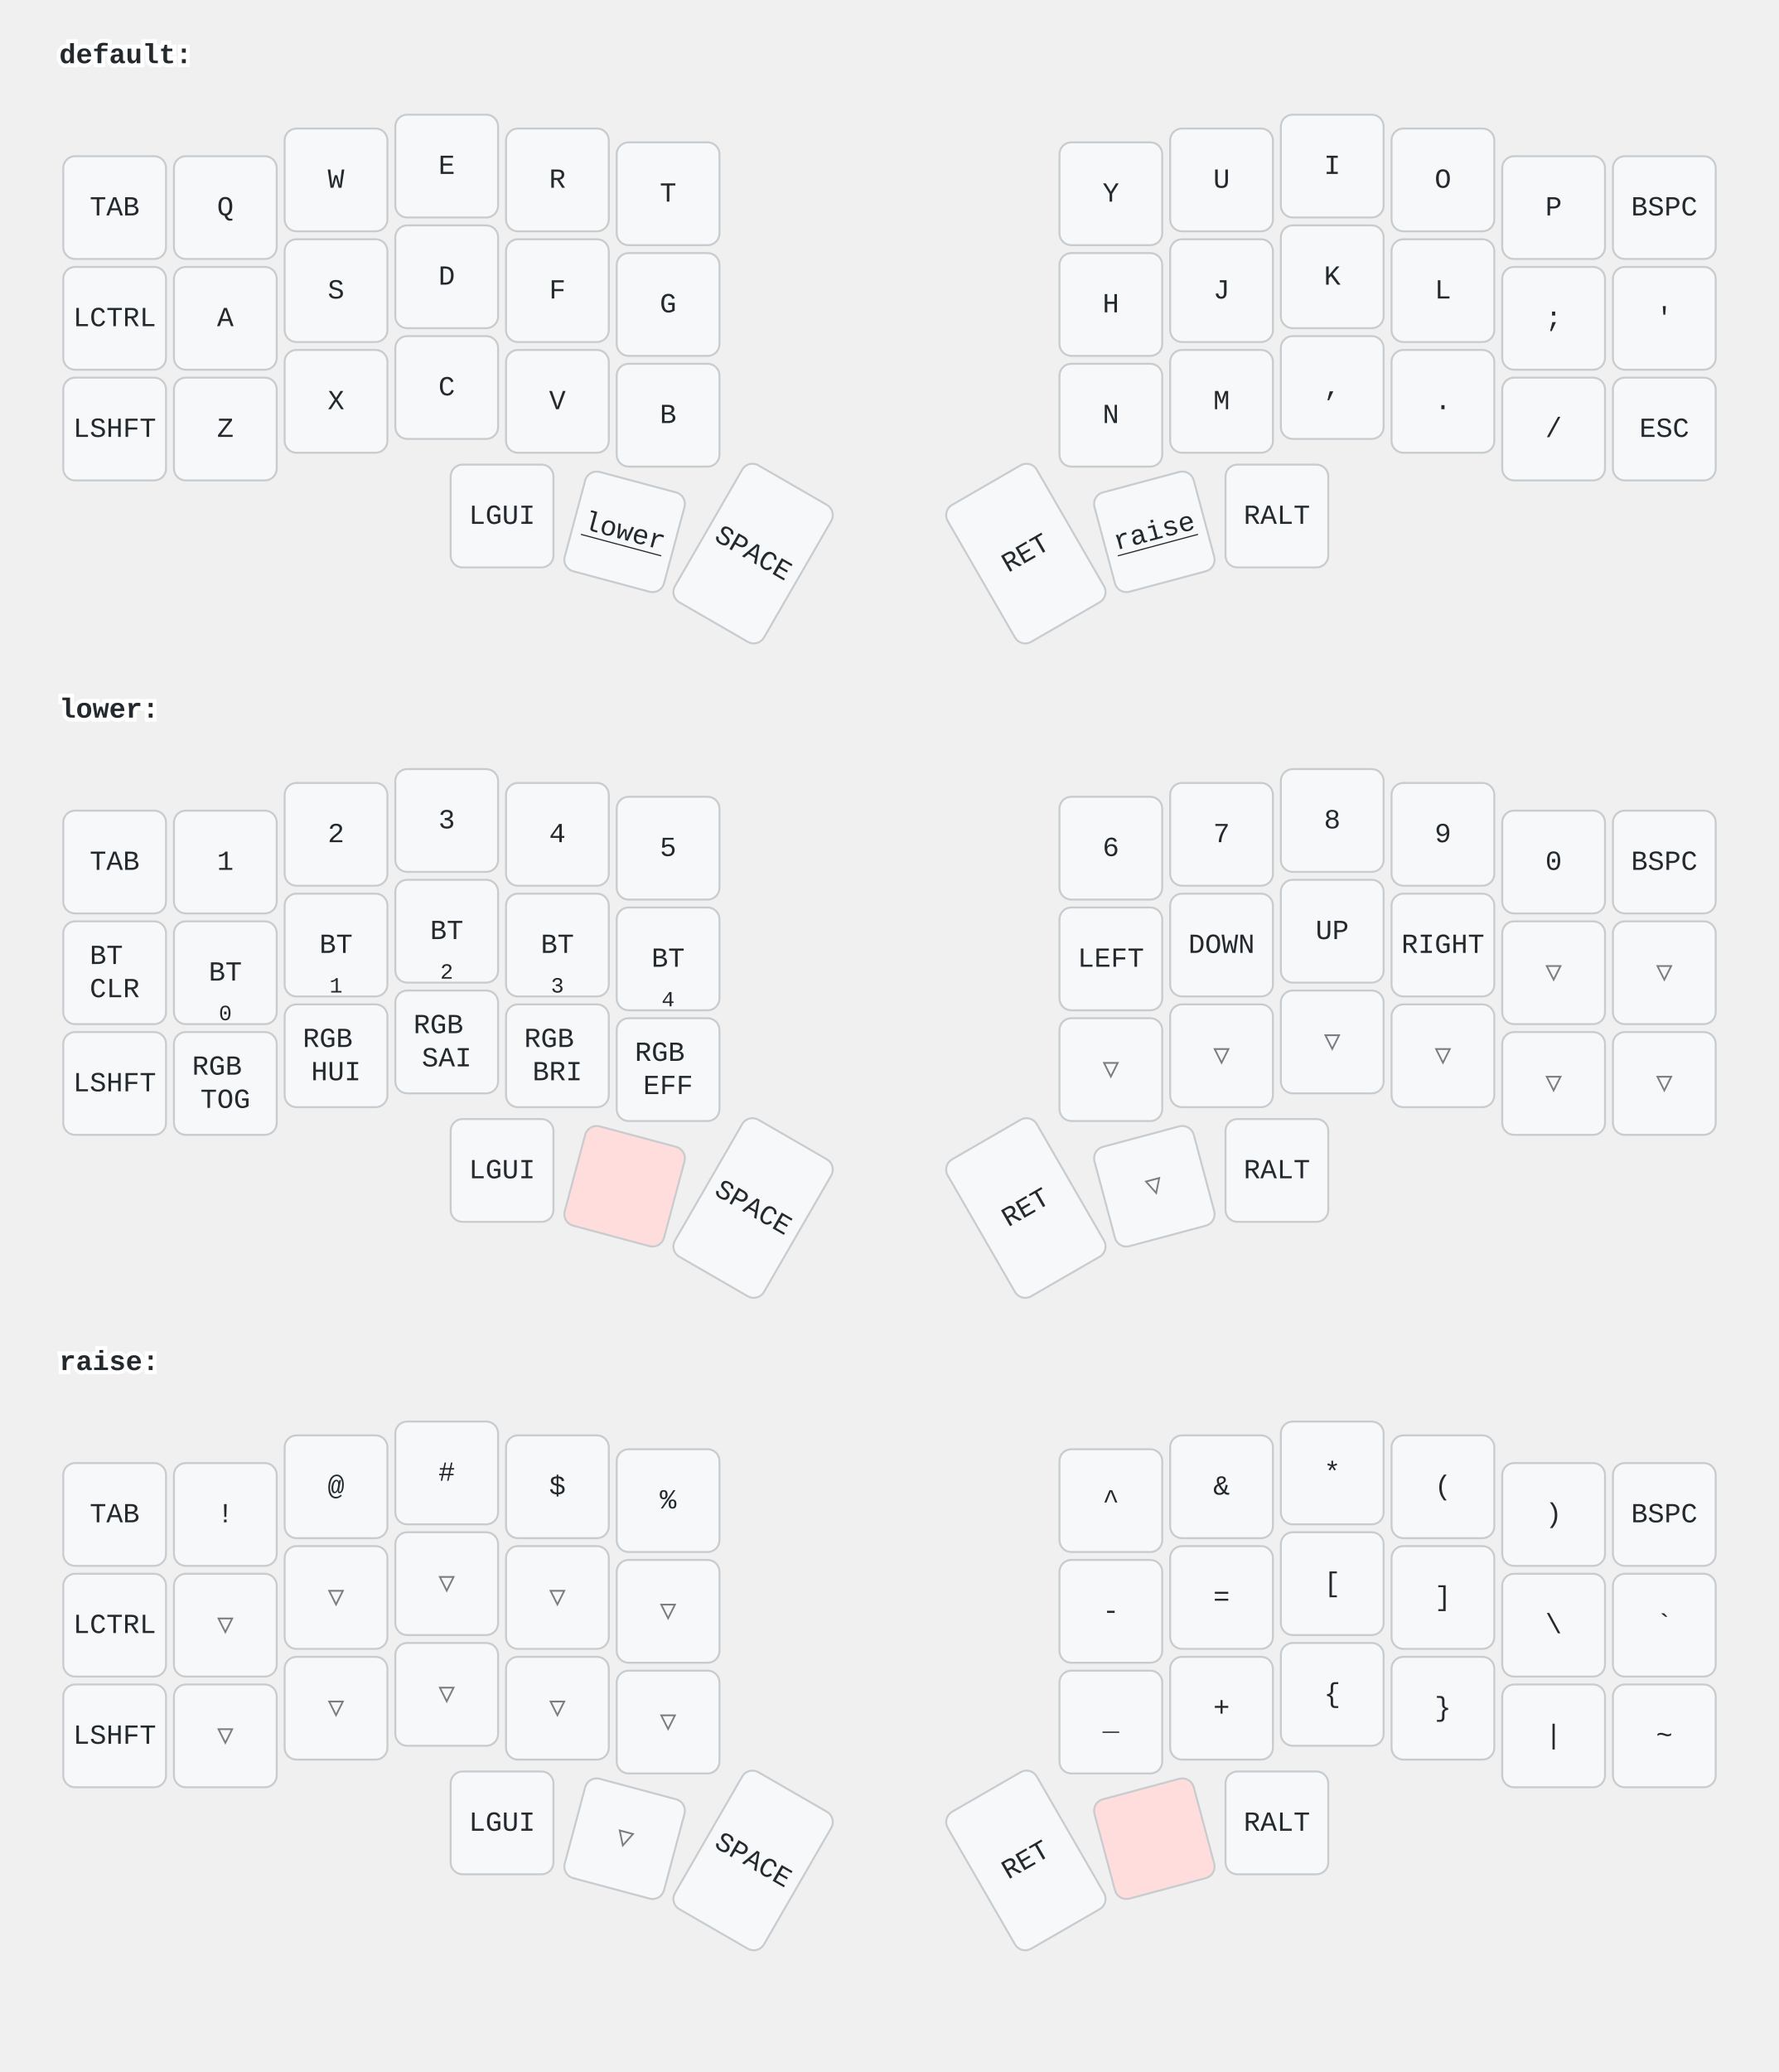
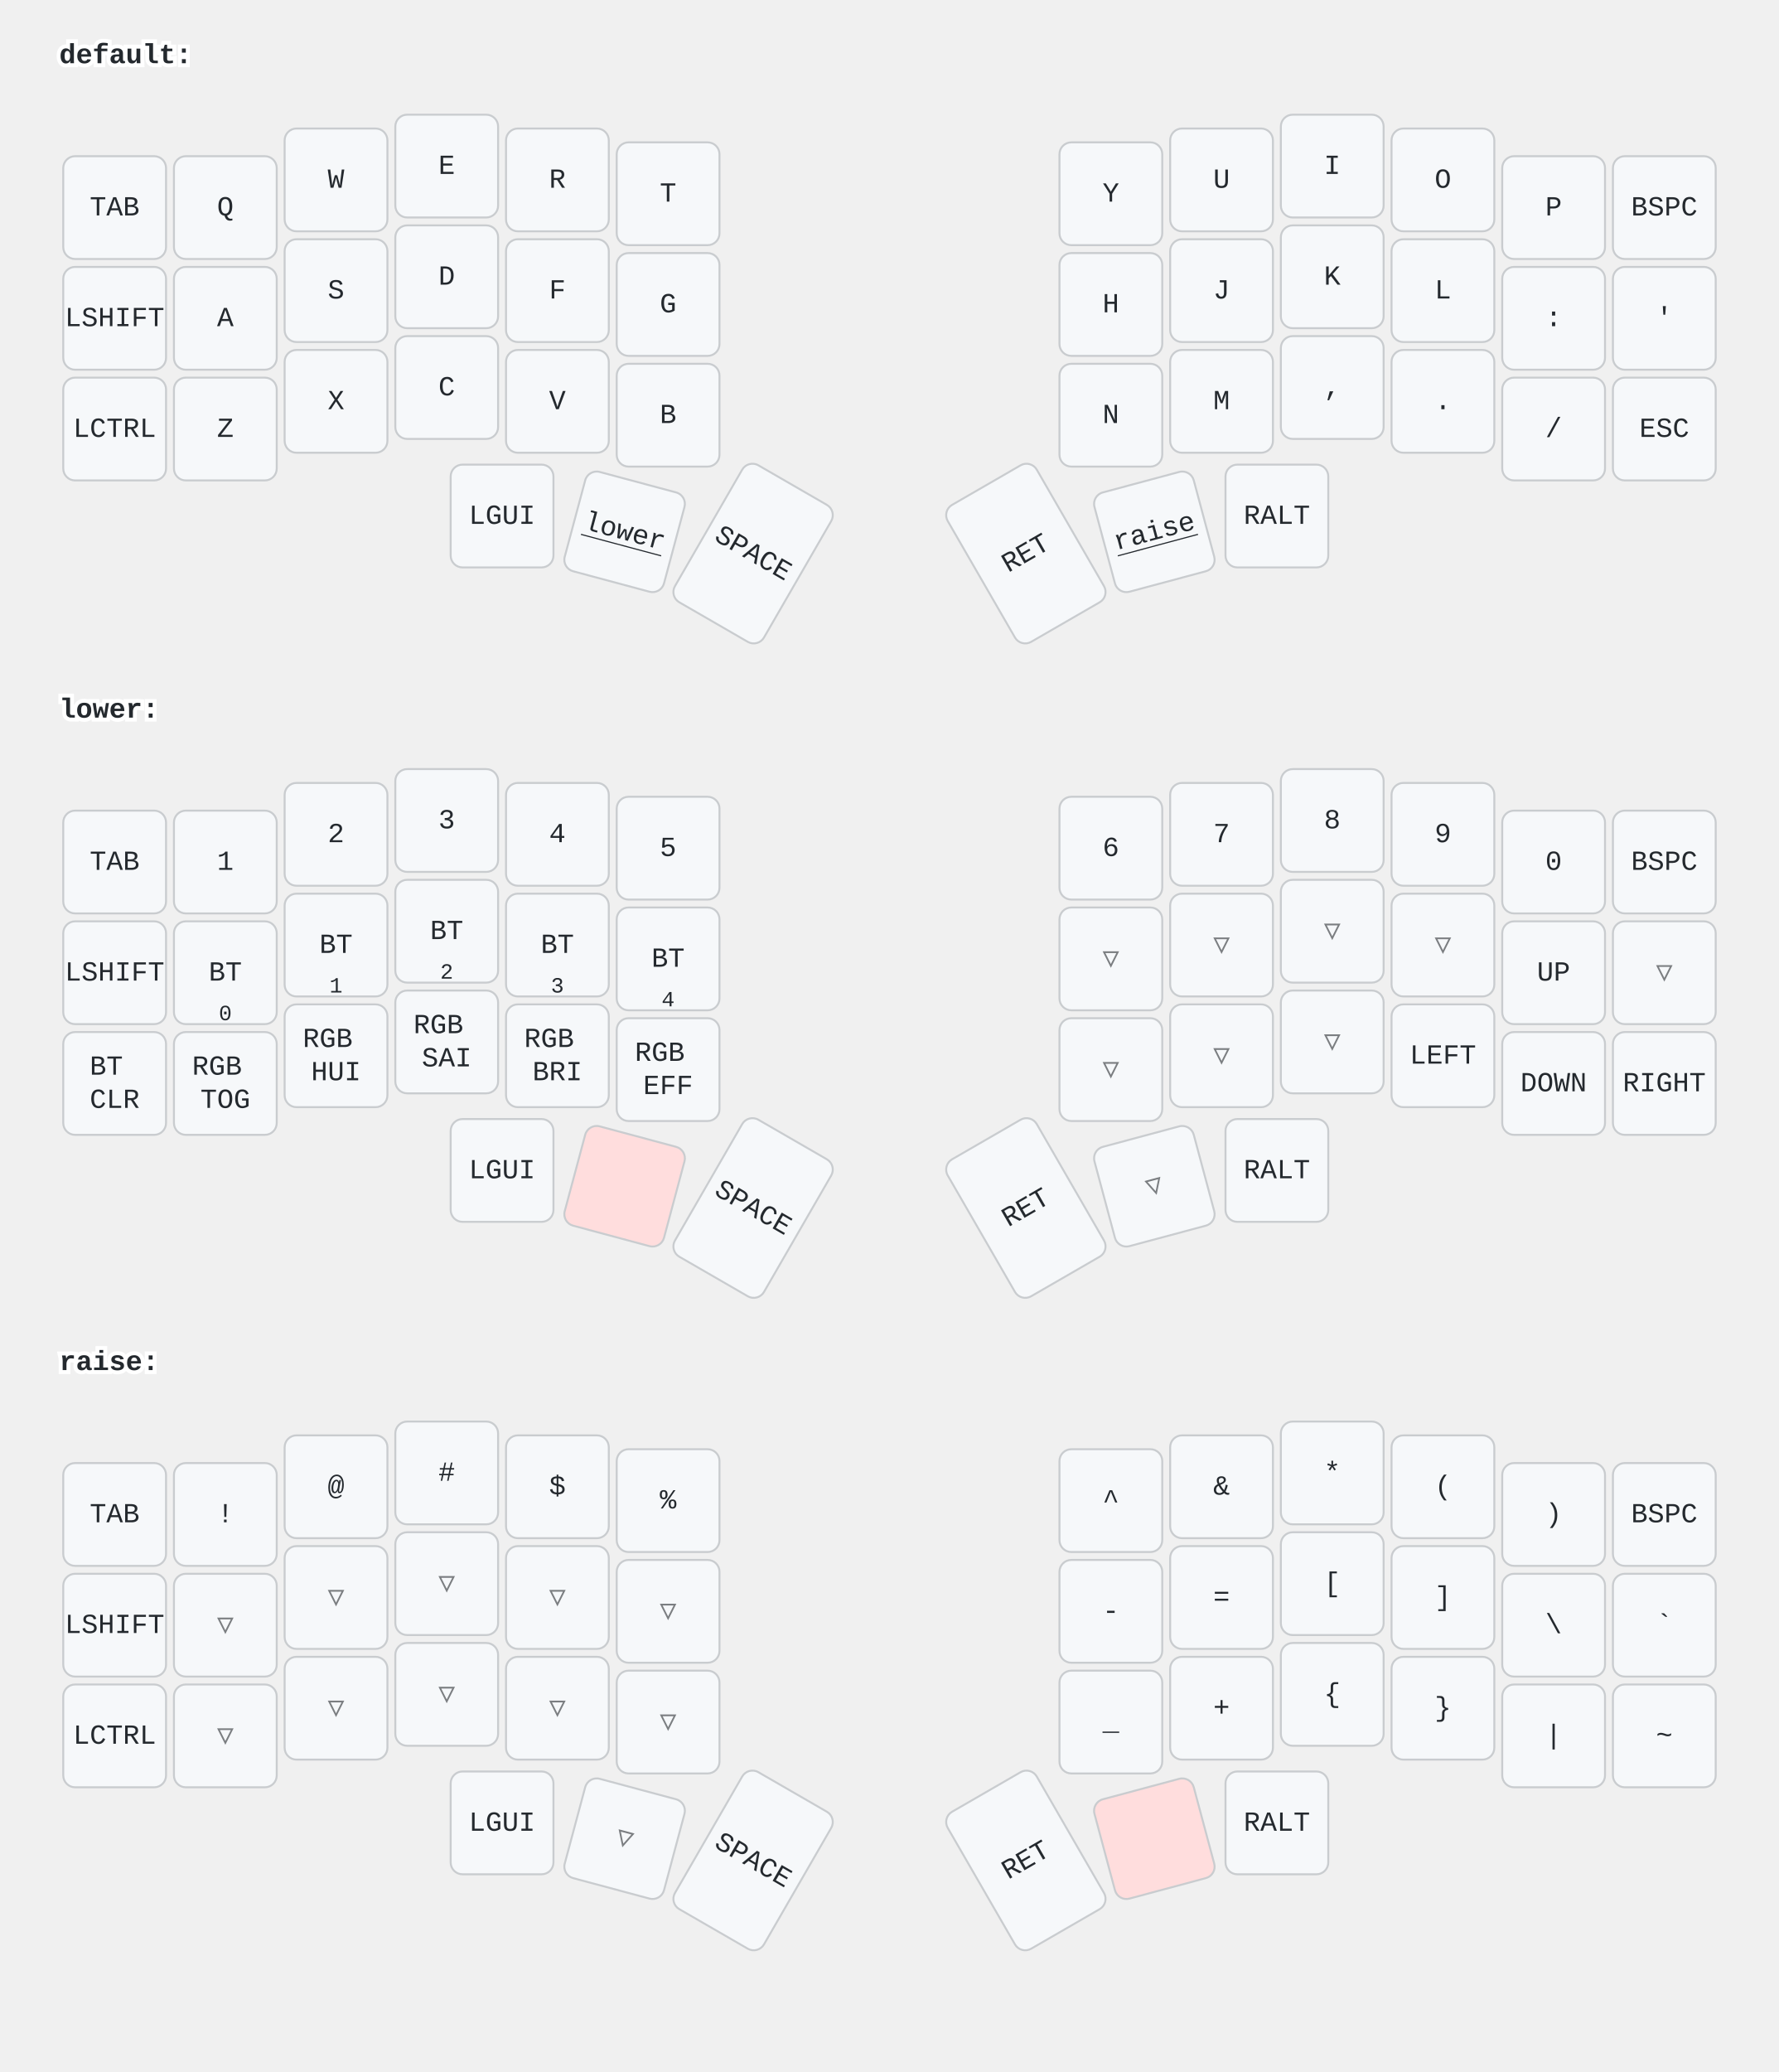
<svg xmlns="http://www.w3.org/2000/svg" width="900" height="1048" viewBox="0 0 900 1048" class="keymap">
  <style>/* inherit to force styles through use tags */
svg path {
    fill: inherit;
}

/* font and background color specifications */
svg.keymap {
    font-family: SFMono-Regular,Consolas,Liberation Mono,Menlo,monospace;
    font-size: 14px;
    font-kerning: normal;
    text-rendering: optimizeLegibility;
    fill: #24292e;
}

/* default key styling */
rect.key {
    fill: #f6f8fa;
}

rect.key, rect.combo {
    stroke: #c9cccf;
    stroke-width: 1;
}

/* default key side styling, only used is draw_key_sides is set */
rect.side {
    filter: brightness(90%);
}

/* color accent for combo boxes */
rect.combo, rect.combo-separate {
    fill: #cdf;
}

/* color accent for held keys */
rect.held, rect.combo.held {
    fill: #fdd;
}

/* color accent for ghost (optional) keys */
rect.ghost, rect.combo.ghost {
    stroke-dasharray: 4, 4;
    stroke-width: 2;
}

text {
    text-anchor: middle;
    dominant-baseline: middle;
}

/* styling for layer labels */
text.label {
    font-weight: bold;
    text-anchor: start;
    stroke: white;
    stroke-width: 4;
    paint-order: stroke;
}

/* styling for optional footer */
text.footer {
    text-anchor: end;
    dominant-baseline: auto;
    stroke: white;
    stroke-width: 4;
    paint-order: stroke;
}

/* styling for combo tap, and key non-tap label text */
text.combo, text.hold, text.shifted, text.left, text.right {
    font-size: 11px;
}

text.hold {
    text-anchor: middle;
    dominant-baseline: auto;
}

text.shifted {
    text-anchor: middle;
    dominant-baseline: hanging;
}

text.left {
    text-anchor: start;
}

text.right {
    text-anchor: end;
}

text.layer-activator {
    text-decoration: underline;
}

/* styling for hold/shifted label text in combo box */
text.combo.hold, text.combo.shifted, text.combo.left, text.combo.right {
    font-size: 8px;
}

/* lighter symbol for transparent keys */
text.trans {
    fill: #7b7e81;
}

/* styling for combo dendrons */
path.combo {
    stroke-width: 1;
    stroke: gray;
    fill: none;
}

/* Start Tabler Icons Cleanup */
/* cannot use height/width with glyphs */
.icon-tabler &gt; path {
    fill: inherit;
    stroke: inherit;
    stroke-width: 2;
}
/* hide tabler's default box */
.icon-tabler &gt; path[stroke="none"][fill="none"] {
    visibility: hidden;
}
/* End Tabler Icons Cleanup */
</style>
  <g transform="translate(30, 0)" class="layer-default">
    <text x="0" y="28" class="label" id="default">default:</text>
    <g transform="translate(0, 56)">
      <g transform="translate(28, 49)" class="key keypos-0">
        <rect rx="6" ry="6" x="-26" y="-26" width="52" height="52" class="key" />
        <text x="0" y="0" class="key tap">TAB</text>
      </g>
      <g transform="translate(84, 49)" class="key keypos-1">
        <rect rx="6" ry="6" x="-26" y="-26" width="52" height="52" class="key" />
        <text x="0" y="0" class="key tap">Q</text>
      </g>
      <g transform="translate(140, 35)" class="key keypos-2">
        <rect rx="6" ry="6" x="-26" y="-26" width="52" height="52" class="key" />
        <text x="0" y="0" class="key tap">W</text>
      </g>
      <g transform="translate(196, 28)" class="key keypos-3">
        <rect rx="6" ry="6" x="-26" y="-26" width="52" height="52" class="key" />
        <text x="0" y="0" class="key tap">E</text>
      </g>
      <g transform="translate(252, 35)" class="key keypos-4">
        <rect rx="6" ry="6" x="-26" y="-26" width="52" height="52" class="key" />
        <text x="0" y="0" class="key tap">R</text>
      </g>
      <g transform="translate(308, 42)" class="key keypos-5">
        <rect rx="6" ry="6" x="-26" y="-26" width="52" height="52" class="key" />
        <text x="0" y="0" class="key tap">T</text>
      </g>
      <g transform="translate(532, 42)" class="key keypos-6">
        <rect rx="6" ry="6" x="-26" y="-26" width="52" height="52" class="key" />
        <text x="0" y="0" class="key tap">Y</text>
      </g>
      <g transform="translate(588, 35)" class="key keypos-7">
        <rect rx="6" ry="6" x="-26" y="-26" width="52" height="52" class="key" />
        <text x="0" y="0" class="key tap">U</text>
      </g>
      <g transform="translate(644, 28)" class="key keypos-8">
        <rect rx="6" ry="6" x="-26" y="-26" width="52" height="52" class="key" />
        <text x="0" y="0" class="key tap">I</text>
      </g>
      <g transform="translate(700, 35)" class="key keypos-9">
        <rect rx="6" ry="6" x="-26" y="-26" width="52" height="52" class="key" />
        <text x="0" y="0" class="key tap">O</text>
      </g>
      <g transform="translate(756, 49)" class="key keypos-10">
        <rect rx="6" ry="6" x="-26" y="-26" width="52" height="52" class="key" />
        <text x="0" y="0" class="key tap">P</text>
      </g>
      <g transform="translate(812, 49)" class="key keypos-11">
        <rect rx="6" ry="6" x="-26" y="-26" width="52" height="52" class="key" />
        <text x="0" y="0" class="key tap">BSPC</text>
      </g>
      <g transform="translate(28, 105)" class="key keypos-12">
        <rect rx="6" ry="6" x="-26" y="-26" width="52" height="52" class="key" />
+         <text x="0" y="0" class="key tap">LSHIFT</text>
+       </g>
+       <g transform="translate(84, 105)" class="key keypos-13">
+         <rect rx="6" ry="6" x="-26" y="-26" width="52" height="52" class="key" />
+         <text x="0" y="0" class="key tap">A</text>
+       </g>
+       <g transform="translate(140, 91)" class="key keypos-14">
+         <rect rx="6" ry="6" x="-26" y="-26" width="52" height="52" class="key" />
+         <text x="0" y="0" class="key tap">S</text>
+       </g>
+       <g transform="translate(196, 84)" class="key keypos-15">
+         <rect rx="6" ry="6" x="-26" y="-26" width="52" height="52" class="key" />
+         <text x="0" y="0" class="key tap">D</text>
+       </g>
+       <g transform="translate(252, 91)" class="key keypos-16">
+         <rect rx="6" ry="6" x="-26" y="-26" width="52" height="52" class="key" />
+         <text x="0" y="0" class="key tap">F</text>
+       </g>
+       <g transform="translate(308, 98)" class="key keypos-17">
+         <rect rx="6" ry="6" x="-26" y="-26" width="52" height="52" class="key" />
+         <text x="0" y="0" class="key tap">G</text>
+       </g>
+       <g transform="translate(532, 98)" class="key keypos-18">
+         <rect rx="6" ry="6" x="-26" y="-26" width="52" height="52" class="key" />
+         <text x="0" y="0" class="key tap">H</text>
+       </g>
+       <g transform="translate(588, 91)" class="key keypos-19">
+         <rect rx="6" ry="6" x="-26" y="-26" width="52" height="52" class="key" />
+         <text x="0" y="0" class="key tap">J</text>
+       </g>
+       <g transform="translate(644, 84)" class="key keypos-20">
+         <rect rx="6" ry="6" x="-26" y="-26" width="52" height="52" class="key" />
+         <text x="0" y="0" class="key tap">K</text>
+       </g>
+       <g transform="translate(700, 91)" class="key keypos-21">
+         <rect rx="6" ry="6" x="-26" y="-26" width="52" height="52" class="key" />
+         <text x="0" y="0" class="key tap">L</text>
+       </g>
+       <g transform="translate(756, 105)" class="key keypos-22">
+         <rect rx="6" ry="6" x="-26" y="-26" width="52" height="52" class="key" />
+         <text x="0" y="0" class="key tap">:</text>
+       </g>
+       <g transform="translate(812, 105)" class="key keypos-23">
+         <rect rx="6" ry="6" x="-26" y="-26" width="52" height="52" class="key" />
+         <text x="0" y="0" class="key tap">'</text>
+       </g>
+       <g transform="translate(28, 161)" class="key keypos-24">
+         <rect rx="6" ry="6" x="-26" y="-26" width="52" height="52" class="key" />
        <text x="0" y="0" class="key tap">LCTRL</text>
-       </g>
-       <g transform="translate(84, 105)" class="key keypos-13">
-         <rect rx="6" ry="6" x="-26" y="-26" width="52" height="52" class="key" />
-         <text x="0" y="0" class="key tap">A</text>
-       </g>
-       <g transform="translate(140, 91)" class="key keypos-14">
-         <rect rx="6" ry="6" x="-26" y="-26" width="52" height="52" class="key" />
-         <text x="0" y="0" class="key tap">S</text>
-       </g>
-       <g transform="translate(196, 84)" class="key keypos-15">
-         <rect rx="6" ry="6" x="-26" y="-26" width="52" height="52" class="key" />
-         <text x="0" y="0" class="key tap">D</text>
-       </g>
-       <g transform="translate(252, 91)" class="key keypos-16">
-         <rect rx="6" ry="6" x="-26" y="-26" width="52" height="52" class="key" />
-         <text x="0" y="0" class="key tap">F</text>
-       </g>
-       <g transform="translate(308, 98)" class="key keypos-17">
-         <rect rx="6" ry="6" x="-26" y="-26" width="52" height="52" class="key" />
-         <text x="0" y="0" class="key tap">G</text>
-       </g>
-       <g transform="translate(532, 98)" class="key keypos-18">
-         <rect rx="6" ry="6" x="-26" y="-26" width="52" height="52" class="key" />
-         <text x="0" y="0" class="key tap">H</text>
-       </g>
-       <g transform="translate(588, 91)" class="key keypos-19">
-         <rect rx="6" ry="6" x="-26" y="-26" width="52" height="52" class="key" />
-         <text x="0" y="0" class="key tap">J</text>
-       </g>
-       <g transform="translate(644, 84)" class="key keypos-20">
-         <rect rx="6" ry="6" x="-26" y="-26" width="52" height="52" class="key" />
-         <text x="0" y="0" class="key tap">K</text>
-       </g>
-       <g transform="translate(700, 91)" class="key keypos-21">
-         <rect rx="6" ry="6" x="-26" y="-26" width="52" height="52" class="key" />
-         <text x="0" y="0" class="key tap">L</text>
-       </g>
-       <g transform="translate(756, 105)" class="key keypos-22">
-         <rect rx="6" ry="6" x="-26" y="-26" width="52" height="52" class="key" />
-         <text x="0" y="0" class="key tap">;</text>
-       </g>
-       <g transform="translate(812, 105)" class="key keypos-23">
-         <rect rx="6" ry="6" x="-26" y="-26" width="52" height="52" class="key" />
-         <text x="0" y="0" class="key tap">'</text>
-       </g>
-       <g transform="translate(28, 161)" class="key keypos-24">
-         <rect rx="6" ry="6" x="-26" y="-26" width="52" height="52" class="key" />
-         <text x="0" y="0" class="key tap">LSHFT</text>
      </g>
      <g transform="translate(84, 161)" class="key keypos-25">
        <rect rx="6" ry="6" x="-26" y="-26" width="52" height="52" class="key" />
        <text x="0" y="0" class="key tap">Z</text>
      </g>
      <g transform="translate(140, 147)" class="key keypos-26">
        <rect rx="6" ry="6" x="-26" y="-26" width="52" height="52" class="key" />
        <text x="0" y="0" class="key tap">X</text>
      </g>
      <g transform="translate(196, 140)" class="key keypos-27">
        <rect rx="6" ry="6" x="-26" y="-26" width="52" height="52" class="key" />
        <text x="0" y="0" class="key tap">C</text>
      </g>
      <g transform="translate(252, 147)" class="key keypos-28">
        <rect rx="6" ry="6" x="-26" y="-26" width="52" height="52" class="key" />
        <text x="0" y="0" class="key tap">V</text>
      </g>
      <g transform="translate(308, 154)" class="key keypos-29">
        <rect rx="6" ry="6" x="-26" y="-26" width="52" height="52" class="key" />
        <text x="0" y="0" class="key tap">B</text>
      </g>
      <g transform="translate(532, 154)" class="key keypos-30">
        <rect rx="6" ry="6" x="-26" y="-26" width="52" height="52" class="key" />
        <text x="0" y="0" class="key tap">N</text>
      </g>
      <g transform="translate(588, 147)" class="key keypos-31">
        <rect rx="6" ry="6" x="-26" y="-26" width="52" height="52" class="key" />
        <text x="0" y="0" class="key tap">M</text>
      </g>
      <g transform="translate(644, 140)" class="key keypos-32">
        <rect rx="6" ry="6" x="-26" y="-26" width="52" height="52" class="key" />
        <text x="0" y="0" class="key tap">,</text>
      </g>
      <g transform="translate(700, 147)" class="key keypos-33">
        <rect rx="6" ry="6" x="-26" y="-26" width="52" height="52" class="key" />
        <text x="0" y="0" class="key tap">.</text>
      </g>
      <g transform="translate(756, 161)" class="key keypos-34">
        <rect rx="6" ry="6" x="-26" y="-26" width="52" height="52" class="key" />
        <text x="0" y="0" class="key tap">/</text>
      </g>
      <g transform="translate(812, 161)" class="key keypos-35">
        <rect rx="6" ry="6" x="-26" y="-26" width="52" height="52" class="key" />
        <text x="0" y="0" class="key tap">ESC</text>
      </g>
      <g transform="translate(224, 205)" class="key keypos-36">
        <rect rx="6" ry="6" x="-26" y="-26" width="52" height="52" class="key" />
        <text x="0" y="0" class="key tap">LGUI</text>
      </g>
      <g transform="translate(286, 213) rotate(15.0)" class="key keypos-37">
        <rect rx="6" ry="6" x="-26" y="-26" width="52" height="52" class="key" />
        <a href="#lower">
          <text x="0" y="0" class="key tap layer-activator">lower</text>
        </a>
      </g>
      <g transform="translate(351, 224) rotate(30.0)" class="key keypos-38">
        <rect rx="6" ry="6" x="-26" y="-40" width="52" height="80" class="key" />
        <text x="0" y="0" class="key tap">SPACE</text>
      </g>
      <g transform="translate(489, 224) rotate(-30.0)" class="key keypos-39">
        <rect rx="6" ry="6" x="-26" y="-40" width="52" height="80" class="key" />
        <text x="0" y="0" class="key tap">RET</text>
      </g>
      <g transform="translate(554, 213) rotate(-15.0)" class="key keypos-40">
        <rect rx="6" ry="6" x="-26" y="-26" width="52" height="52" class="key" />
        <a href="#raise">
          <text x="0" y="0" class="key tap layer-activator">raise</text>
        </a>
      </g>
      <g transform="translate(616, 205)" class="key keypos-41">
        <rect rx="6" ry="6" x="-26" y="-26" width="52" height="52" class="key" />
        <text x="0" y="0" class="key tap">RALT</text>
      </g>
    </g>
  </g>
  <g transform="translate(30, 331)" class="layer-lower">
    <text x="0" y="28" class="label" id="lower">lower:</text>
    <g transform="translate(0, 56)">
      <g transform="translate(28, 49)" class="key keypos-0">
        <rect rx="6" ry="6" x="-26" y="-26" width="52" height="52" class="key" />
        <text x="0" y="0" class="key tap">TAB</text>
      </g>
      <g transform="translate(84, 49)" class="key keypos-1">
        <rect rx="6" ry="6" x="-26" y="-26" width="52" height="52" class="key" />
        <text x="0" y="0" class="key tap">1</text>
      </g>
      <g transform="translate(140, 35)" class="key keypos-2">
        <rect rx="6" ry="6" x="-26" y="-26" width="52" height="52" class="key" />
        <text x="0" y="0" class="key tap">2</text>
      </g>
      <g transform="translate(196, 28)" class="key keypos-3">
        <rect rx="6" ry="6" x="-26" y="-26" width="52" height="52" class="key" />
        <text x="0" y="0" class="key tap">3</text>
      </g>
      <g transform="translate(252, 35)" class="key keypos-4">
        <rect rx="6" ry="6" x="-26" y="-26" width="52" height="52" class="key" />
        <text x="0" y="0" class="key tap">4</text>
      </g>
      <g transform="translate(308, 42)" class="key keypos-5">
        <rect rx="6" ry="6" x="-26" y="-26" width="52" height="52" class="key" />
        <text x="0" y="0" class="key tap">5</text>
      </g>
      <g transform="translate(532, 42)" class="key keypos-6">
        <rect rx="6" ry="6" x="-26" y="-26" width="52" height="52" class="key" />
        <text x="0" y="0" class="key tap">6</text>
      </g>
      <g transform="translate(588, 35)" class="key keypos-7">
        <rect rx="6" ry="6" x="-26" y="-26" width="52" height="52" class="key" />
        <text x="0" y="0" class="key tap">7</text>
      </g>
      <g transform="translate(644, 28)" class="key keypos-8">
        <rect rx="6" ry="6" x="-26" y="-26" width="52" height="52" class="key" />
        <text x="0" y="0" class="key tap">8</text>
      </g>
      <g transform="translate(700, 35)" class="key keypos-9">
        <rect rx="6" ry="6" x="-26" y="-26" width="52" height="52" class="key" />
        <text x="0" y="0" class="key tap">9</text>
      </g>
      <g transform="translate(756, 49)" class="key keypos-10">
        <rect rx="6" ry="6" x="-26" y="-26" width="52" height="52" class="key" />
        <text x="0" y="0" class="key tap">0</text>
      </g>
      <g transform="translate(812, 49)" class="key keypos-11">
        <rect rx="6" ry="6" x="-26" y="-26" width="52" height="52" class="key" />
        <text x="0" y="0" class="key tap">BSPC</text>
      </g>
      <g transform="translate(28, 105)" class="key keypos-12">
        <rect rx="6" ry="6" x="-26" y="-26" width="52" height="52" class="key" />
+         <text x="0" y="0" class="key tap">LSHIFT</text>
+       </g>
+       <g transform="translate(84, 105)" class="key keypos-13">
+         <rect rx="6" ry="6" x="-26" y="-26" width="52" height="52" class="key" />
+         <text x="0" y="0" class="key tap">BT</text>
+         <text x="0" y="24" class="key hold">0</text>
+       </g>
+       <g transform="translate(140, 91)" class="key keypos-14">
+         <rect rx="6" ry="6" x="-26" y="-26" width="52" height="52" class="key" />
+         <text x="0" y="0" class="key tap">BT</text>
+         <text x="0" y="24" class="key hold">1</text>
+       </g>
+       <g transform="translate(196, 84)" class="key keypos-15">
+         <rect rx="6" ry="6" x="-26" y="-26" width="52" height="52" class="key" />
+         <text x="0" y="0" class="key tap">BT</text>
+         <text x="0" y="24" class="key hold">2</text>
+       </g>
+       <g transform="translate(252, 91)" class="key keypos-16">
+         <rect rx="6" ry="6" x="-26" y="-26" width="52" height="52" class="key" />
+         <text x="0" y="0" class="key tap">BT</text>
+         <text x="0" y="24" class="key hold">3</text>
+       </g>
+       <g transform="translate(308, 98)" class="key keypos-17">
+         <rect rx="6" ry="6" x="-26" y="-26" width="52" height="52" class="key" />
+         <text x="0" y="0" class="key tap">BT</text>
+         <text x="0" y="24" class="key hold">4</text>
+       </g>
+       <g transform="translate(532, 98)" class="key trans keypos-18">
+         <rect rx="6" ry="6" x="-26" y="-26" width="52" height="52" class="key trans" />
+         <text x="0" y="0" class="key trans tap">▽</text>
+       </g>
+       <g transform="translate(588, 91)" class="key trans keypos-19">
+         <rect rx="6" ry="6" x="-26" y="-26" width="52" height="52" class="key trans" />
+         <text x="0" y="0" class="key trans tap">▽</text>
+       </g>
+       <g transform="translate(644, 84)" class="key trans keypos-20">
+         <rect rx="6" ry="6" x="-26" y="-26" width="52" height="52" class="key trans" />
+         <text x="0" y="0" class="key trans tap">▽</text>
+       </g>
+       <g transform="translate(700, 91)" class="key trans keypos-21">
+         <rect rx="6" ry="6" x="-26" y="-26" width="52" height="52" class="key trans" />
+         <text x="0" y="0" class="key trans tap">▽</text>
+       </g>
+       <g transform="translate(756, 105)" class="key keypos-22">
+         <rect rx="6" ry="6" x="-26" y="-26" width="52" height="52" class="key" />
+         <text x="0" y="0" class="key tap">UP</text>
+       </g>
+       <g transform="translate(812, 105)" class="key trans keypos-23">
+         <rect rx="6" ry="6" x="-26" y="-26" width="52" height="52" class="key trans" />
+         <text x="0" y="0" class="key trans tap">▽</text>
+       </g>
+       <g transform="translate(28, 161)" class="key keypos-24">
+         <rect rx="6" ry="6" x="-26" y="-26" width="52" height="52" class="key" />
        <text x="0" y="0" class="key tap">
          <tspan x="0" dy="-0.6em">BT</tspan>
          <tspan x="0" dy="1.2em">CLR</tspan>
        </text>
      </g>
-       <g transform="translate(84, 105)" class="key keypos-13">
-         <rect rx="6" ry="6" x="-26" y="-26" width="52" height="52" class="key" />
-         <text x="0" y="0" class="key tap">BT</text>
-         <text x="0" y="24" class="key hold">0</text>
-       </g>
-       <g transform="translate(140, 91)" class="key keypos-14">
-         <rect rx="6" ry="6" x="-26" y="-26" width="52" height="52" class="key" />
-         <text x="0" y="0" class="key tap">BT</text>
-         <text x="0" y="24" class="key hold">1</text>
-       </g>
-       <g transform="translate(196, 84)" class="key keypos-15">
-         <rect rx="6" ry="6" x="-26" y="-26" width="52" height="52" class="key" />
-         <text x="0" y="0" class="key tap">BT</text>
-         <text x="0" y="24" class="key hold">2</text>
-       </g>
-       <g transform="translate(252, 91)" class="key keypos-16">
-         <rect rx="6" ry="6" x="-26" y="-26" width="52" height="52" class="key" />
-         <text x="0" y="0" class="key tap">BT</text>
-         <text x="0" y="24" class="key hold">3</text>
-       </g>
-       <g transform="translate(308, 98)" class="key keypos-17">
-         <rect rx="6" ry="6" x="-26" y="-26" width="52" height="52" class="key" />
-         <text x="0" y="0" class="key tap">BT</text>
-         <text x="0" y="24" class="key hold">4</text>
-       </g>
-       <g transform="translate(532, 98)" class="key keypos-18">
-         <rect rx="6" ry="6" x="-26" y="-26" width="52" height="52" class="key" />
-         <text x="0" y="0" class="key tap">LEFT</text>
-       </g>
-       <g transform="translate(588, 91)" class="key keypos-19">
-         <rect rx="6" ry="6" x="-26" y="-26" width="52" height="52" class="key" />
-         <text x="0" y="0" class="key tap">DOWN</text>
-       </g>
-       <g transform="translate(644, 84)" class="key keypos-20">
-         <rect rx="6" ry="6" x="-26" y="-26" width="52" height="52" class="key" />
-         <text x="0" y="0" class="key tap">UP</text>
-       </g>
-       <g transform="translate(700, 91)" class="key keypos-21">
-         <rect rx="6" ry="6" x="-26" y="-26" width="52" height="52" class="key" />
-         <text x="0" y="0" class="key tap">RIGHT</text>
-       </g>
-       <g transform="translate(756, 105)" class="key trans keypos-22">
-         <rect rx="6" ry="6" x="-26" y="-26" width="52" height="52" class="key trans" />
-         <text x="0" y="0" class="key trans tap">▽</text>
-       </g>
-       <g transform="translate(812, 105)" class="key trans keypos-23">
-         <rect rx="6" ry="6" x="-26" y="-26" width="52" height="52" class="key trans" />
-         <text x="0" y="0" class="key trans tap">▽</text>
-       </g>
-       <g transform="translate(28, 161)" class="key keypos-24">
-         <rect rx="6" ry="6" x="-26" y="-26" width="52" height="52" class="key" />
-         <text x="0" y="0" class="key tap">LSHFT</text>
-       </g>
      <g transform="translate(84, 161)" class="key keypos-25">
        <rect rx="6" ry="6" x="-26" y="-26" width="52" height="52" class="key" />
        <text x="0" y="0" class="key tap">
          <tspan x="0" dy="-0.6em">RGB</tspan>
          <tspan x="0" dy="1.2em">TOG</tspan>
        </text>
      </g>
      <g transform="translate(140, 147)" class="key keypos-26">
        <rect rx="6" ry="6" x="-26" y="-26" width="52" height="52" class="key" />
        <text x="0" y="0" class="key tap">
          <tspan x="0" dy="-0.6em">RGB</tspan>
          <tspan x="0" dy="1.2em">HUI</tspan>
        </text>
      </g>
      <g transform="translate(196, 140)" class="key keypos-27">
        <rect rx="6" ry="6" x="-26" y="-26" width="52" height="52" class="key" />
        <text x="0" y="0" class="key tap">
          <tspan x="0" dy="-0.6em">RGB</tspan>
          <tspan x="0" dy="1.2em">SAI</tspan>
        </text>
      </g>
      <g transform="translate(252, 147)" class="key keypos-28">
        <rect rx="6" ry="6" x="-26" y="-26" width="52" height="52" class="key" />
        <text x="0" y="0" class="key tap">
          <tspan x="0" dy="-0.6em">RGB</tspan>
          <tspan x="0" dy="1.2em">BRI</tspan>
        </text>
      </g>
      <g transform="translate(308, 154)" class="key keypos-29">
        <rect rx="6" ry="6" x="-26" y="-26" width="52" height="52" class="key" />
        <text x="0" y="0" class="key tap">
          <tspan x="0" dy="-0.6em">RGB</tspan>
          <tspan x="0" dy="1.2em">EFF</tspan>
        </text>
      </g>
      <g transform="translate(532, 154)" class="key trans keypos-30">
        <rect rx="6" ry="6" x="-26" y="-26" width="52" height="52" class="key trans" />
        <text x="0" y="0" class="key trans tap">▽</text>
      </g>
      <g transform="translate(588, 147)" class="key trans keypos-31">
        <rect rx="6" ry="6" x="-26" y="-26" width="52" height="52" class="key trans" />
        <text x="0" y="0" class="key trans tap">▽</text>
      </g>
      <g transform="translate(644, 140)" class="key trans keypos-32">
        <rect rx="6" ry="6" x="-26" y="-26" width="52" height="52" class="key trans" />
        <text x="0" y="0" class="key trans tap">▽</text>
      </g>
-       <g transform="translate(700, 147)" class="key trans keypos-33">
-         <rect rx="6" ry="6" x="-26" y="-26" width="52" height="52" class="key trans" />
-         <text x="0" y="0" class="key trans tap">▽</text>
-       </g>
-       <g transform="translate(756, 161)" class="key trans keypos-34">
-         <rect rx="6" ry="6" x="-26" y="-26" width="52" height="52" class="key trans" />
-         <text x="0" y="0" class="key trans tap">▽</text>
-       </g>
-       <g transform="translate(812, 161)" class="key trans keypos-35">
-         <rect rx="6" ry="6" x="-26" y="-26" width="52" height="52" class="key trans" />
-         <text x="0" y="0" class="key trans tap">▽</text>
+       <g transform="translate(700, 147)" class="key keypos-33">
+         <rect rx="6" ry="6" x="-26" y="-26" width="52" height="52" class="key" />
+         <text x="0" y="0" class="key tap">LEFT</text>
+       </g>
+       <g transform="translate(756, 161)" class="key keypos-34">
+         <rect rx="6" ry="6" x="-26" y="-26" width="52" height="52" class="key" />
+         <text x="0" y="0" class="key tap">DOWN</text>
+       </g>
+       <g transform="translate(812, 161)" class="key keypos-35">
+         <rect rx="6" ry="6" x="-26" y="-26" width="52" height="52" class="key" />
+         <text x="0" y="0" class="key tap">RIGHT</text>
      </g>
      <g transform="translate(224, 205)" class="key keypos-36">
        <rect rx="6" ry="6" x="-26" y="-26" width="52" height="52" class="key" />
        <text x="0" y="0" class="key tap">LGUI</text>
      </g>
      <g transform="translate(286, 213) rotate(15.0)" class="key held keypos-37">
        <rect rx="6" ry="6" x="-26" y="-26" width="52" height="52" class="key held" />
      </g>
      <g transform="translate(351, 224) rotate(30.0)" class="key keypos-38">
        <rect rx="6" ry="6" x="-26" y="-40" width="52" height="80" class="key" />
        <text x="0" y="0" class="key tap">SPACE</text>
      </g>
      <g transform="translate(489, 224) rotate(-30.0)" class="key keypos-39">
        <rect rx="6" ry="6" x="-26" y="-40" width="52" height="80" class="key" />
        <text x="0" y="0" class="key tap">RET</text>
      </g>
      <g transform="translate(554, 213) rotate(-15.0)" class="key trans keypos-40">
        <rect rx="6" ry="6" x="-26" y="-26" width="52" height="52" class="key trans" />
        <text x="0" y="0" class="key trans tap">▽</text>
      </g>
      <g transform="translate(616, 205)" class="key keypos-41">
        <rect rx="6" ry="6" x="-26" y="-26" width="52" height="52" class="key" />
        <text x="0" y="0" class="key tap">RALT</text>
      </g>
    </g>
  </g>
  <g transform="translate(30, 661)" class="layer-raise">
    <text x="0" y="28" class="label" id="raise">raise:</text>
    <g transform="translate(0, 56)">
      <g transform="translate(28, 49)" class="key keypos-0">
        <rect rx="6" ry="6" x="-26" y="-26" width="52" height="52" class="key" />
        <text x="0" y="0" class="key tap">TAB</text>
      </g>
      <g transform="translate(84, 49)" class="key keypos-1">
        <rect rx="6" ry="6" x="-26" y="-26" width="52" height="52" class="key" />
        <text x="0" y="0" class="key tap">!</text>
      </g>
      <g transform="translate(140, 35)" class="key keypos-2">
        <rect rx="6" ry="6" x="-26" y="-26" width="52" height="52" class="key" />
        <text x="0" y="0" class="key tap">@</text>
      </g>
      <g transform="translate(196, 28)" class="key keypos-3">
        <rect rx="6" ry="6" x="-26" y="-26" width="52" height="52" class="key" />
        <text x="0" y="0" class="key tap">#</text>
      </g>
      <g transform="translate(252, 35)" class="key keypos-4">
        <rect rx="6" ry="6" x="-26" y="-26" width="52" height="52" class="key" />
        <text x="0" y="0" class="key tap">$</text>
      </g>
      <g transform="translate(308, 42)" class="key keypos-5">
        <rect rx="6" ry="6" x="-26" y="-26" width="52" height="52" class="key" />
        <text x="0" y="0" class="key tap">%</text>
      </g>
      <g transform="translate(532, 42)" class="key keypos-6">
        <rect rx="6" ry="6" x="-26" y="-26" width="52" height="52" class="key" />
        <text x="0" y="0" class="key tap">^</text>
      </g>
      <g transform="translate(588, 35)" class="key keypos-7">
        <rect rx="6" ry="6" x="-26" y="-26" width="52" height="52" class="key" />
        <text x="0" y="0" class="key tap">&amp;</text>
      </g>
      <g transform="translate(644, 28)" class="key keypos-8">
        <rect rx="6" ry="6" x="-26" y="-26" width="52" height="52" class="key" />
        <text x="0" y="0" class="key tap">*</text>
      </g>
      <g transform="translate(700, 35)" class="key keypos-9">
        <rect rx="6" ry="6" x="-26" y="-26" width="52" height="52" class="key" />
        <text x="0" y="0" class="key tap">(</text>
      </g>
      <g transform="translate(756, 49)" class="key keypos-10">
        <rect rx="6" ry="6" x="-26" y="-26" width="52" height="52" class="key" />
        <text x="0" y="0" class="key tap">)</text>
      </g>
      <g transform="translate(812, 49)" class="key keypos-11">
        <rect rx="6" ry="6" x="-26" y="-26" width="52" height="52" class="key" />
        <text x="0" y="0" class="key tap">BSPC</text>
      </g>
      <g transform="translate(28, 105)" class="key keypos-12">
        <rect rx="6" ry="6" x="-26" y="-26" width="52" height="52" class="key" />
+         <text x="0" y="0" class="key tap">LSHIFT</text>
+       </g>
+       <g transform="translate(84, 105)" class="key trans keypos-13">
+         <rect rx="6" ry="6" x="-26" y="-26" width="52" height="52" class="key trans" />
+         <text x="0" y="0" class="key trans tap">▽</text>
+       </g>
+       <g transform="translate(140, 91)" class="key trans keypos-14">
+         <rect rx="6" ry="6" x="-26" y="-26" width="52" height="52" class="key trans" />
+         <text x="0" y="0" class="key trans tap">▽</text>
+       </g>
+       <g transform="translate(196, 84)" class="key trans keypos-15">
+         <rect rx="6" ry="6" x="-26" y="-26" width="52" height="52" class="key trans" />
+         <text x="0" y="0" class="key trans tap">▽</text>
+       </g>
+       <g transform="translate(252, 91)" class="key trans keypos-16">
+         <rect rx="6" ry="6" x="-26" y="-26" width="52" height="52" class="key trans" />
+         <text x="0" y="0" class="key trans tap">▽</text>
+       </g>
+       <g transform="translate(308, 98)" class="key trans keypos-17">
+         <rect rx="6" ry="6" x="-26" y="-26" width="52" height="52" class="key trans" />
+         <text x="0" y="0" class="key trans tap">▽</text>
+       </g>
+       <g transform="translate(532, 98)" class="key keypos-18">
+         <rect rx="6" ry="6" x="-26" y="-26" width="52" height="52" class="key" />
+         <text x="0" y="0" class="key tap">-</text>
+       </g>
+       <g transform="translate(588, 91)" class="key keypos-19">
+         <rect rx="6" ry="6" x="-26" y="-26" width="52" height="52" class="key" />
+         <text x="0" y="0" class="key tap">=</text>
+       </g>
+       <g transform="translate(644, 84)" class="key keypos-20">
+         <rect rx="6" ry="6" x="-26" y="-26" width="52" height="52" class="key" />
+         <text x="0" y="0" class="key tap">[</text>
+       </g>
+       <g transform="translate(700, 91)" class="key keypos-21">
+         <rect rx="6" ry="6" x="-26" y="-26" width="52" height="52" class="key" />
+         <text x="0" y="0" class="key tap">]</text>
+       </g>
+       <g transform="translate(756, 105)" class="key keypos-22">
+         <rect rx="6" ry="6" x="-26" y="-26" width="52" height="52" class="key" />
+         <text x="0" y="0" class="key tap">\</text>
+       </g>
+       <g transform="translate(812, 105)" class="key keypos-23">
+         <rect rx="6" ry="6" x="-26" y="-26" width="52" height="52" class="key" />
+         <text x="0" y="0" class="key tap">`</text>
+       </g>
+       <g transform="translate(28, 161)" class="key keypos-24">
+         <rect rx="6" ry="6" x="-26" y="-26" width="52" height="52" class="key" />
        <text x="0" y="0" class="key tap">LCTRL</text>
-       </g>
-       <g transform="translate(84, 105)" class="key trans keypos-13">
-         <rect rx="6" ry="6" x="-26" y="-26" width="52" height="52" class="key trans" />
-         <text x="0" y="0" class="key trans tap">▽</text>
-       </g>
-       <g transform="translate(140, 91)" class="key trans keypos-14">
-         <rect rx="6" ry="6" x="-26" y="-26" width="52" height="52" class="key trans" />
-         <text x="0" y="0" class="key trans tap">▽</text>
-       </g>
-       <g transform="translate(196, 84)" class="key trans keypos-15">
-         <rect rx="6" ry="6" x="-26" y="-26" width="52" height="52" class="key trans" />
-         <text x="0" y="0" class="key trans tap">▽</text>
-       </g>
-       <g transform="translate(252, 91)" class="key trans keypos-16">
-         <rect rx="6" ry="6" x="-26" y="-26" width="52" height="52" class="key trans" />
-         <text x="0" y="0" class="key trans tap">▽</text>
-       </g>
-       <g transform="translate(308, 98)" class="key trans keypos-17">
-         <rect rx="6" ry="6" x="-26" y="-26" width="52" height="52" class="key trans" />
-         <text x="0" y="0" class="key trans tap">▽</text>
-       </g>
-       <g transform="translate(532, 98)" class="key keypos-18">
-         <rect rx="6" ry="6" x="-26" y="-26" width="52" height="52" class="key" />
-         <text x="0" y="0" class="key tap">-</text>
-       </g>
-       <g transform="translate(588, 91)" class="key keypos-19">
-         <rect rx="6" ry="6" x="-26" y="-26" width="52" height="52" class="key" />
-         <text x="0" y="0" class="key tap">=</text>
-       </g>
-       <g transform="translate(644, 84)" class="key keypos-20">
-         <rect rx="6" ry="6" x="-26" y="-26" width="52" height="52" class="key" />
-         <text x="0" y="0" class="key tap">[</text>
-       </g>
-       <g transform="translate(700, 91)" class="key keypos-21">
-         <rect rx="6" ry="6" x="-26" y="-26" width="52" height="52" class="key" />
-         <text x="0" y="0" class="key tap">]</text>
-       </g>
-       <g transform="translate(756, 105)" class="key keypos-22">
-         <rect rx="6" ry="6" x="-26" y="-26" width="52" height="52" class="key" />
-         <text x="0" y="0" class="key tap">\</text>
-       </g>
-       <g transform="translate(812, 105)" class="key keypos-23">
-         <rect rx="6" ry="6" x="-26" y="-26" width="52" height="52" class="key" />
-         <text x="0" y="0" class="key tap">`</text>
-       </g>
-       <g transform="translate(28, 161)" class="key keypos-24">
-         <rect rx="6" ry="6" x="-26" y="-26" width="52" height="52" class="key" />
-         <text x="0" y="0" class="key tap">LSHFT</text>
      </g>
      <g transform="translate(84, 161)" class="key trans keypos-25">
        <rect rx="6" ry="6" x="-26" y="-26" width="52" height="52" class="key trans" />
        <text x="0" y="0" class="key trans tap">▽</text>
      </g>
      <g transform="translate(140, 147)" class="key trans keypos-26">
        <rect rx="6" ry="6" x="-26" y="-26" width="52" height="52" class="key trans" />
        <text x="0" y="0" class="key trans tap">▽</text>
      </g>
      <g transform="translate(196, 140)" class="key trans keypos-27">
        <rect rx="6" ry="6" x="-26" y="-26" width="52" height="52" class="key trans" />
        <text x="0" y="0" class="key trans tap">▽</text>
      </g>
      <g transform="translate(252, 147)" class="key trans keypos-28">
        <rect rx="6" ry="6" x="-26" y="-26" width="52" height="52" class="key trans" />
        <text x="0" y="0" class="key trans tap">▽</text>
      </g>
      <g transform="translate(308, 154)" class="key trans keypos-29">
        <rect rx="6" ry="6" x="-26" y="-26" width="52" height="52" class="key trans" />
        <text x="0" y="0" class="key trans tap">▽</text>
      </g>
      <g transform="translate(532, 154)" class="key keypos-30">
        <rect rx="6" ry="6" x="-26" y="-26" width="52" height="52" class="key" />
        <text x="0" y="0" class="key tap">_</text>
      </g>
      <g transform="translate(588, 147)" class="key keypos-31">
        <rect rx="6" ry="6" x="-26" y="-26" width="52" height="52" class="key" />
        <text x="0" y="0" class="key tap">+</text>
      </g>
      <g transform="translate(644, 140)" class="key keypos-32">
        <rect rx="6" ry="6" x="-26" y="-26" width="52" height="52" class="key" />
        <text x="0" y="0" class="key tap">{</text>
      </g>
      <g transform="translate(700, 147)" class="key keypos-33">
        <rect rx="6" ry="6" x="-26" y="-26" width="52" height="52" class="key" />
        <text x="0" y="0" class="key tap">}</text>
      </g>
      <g transform="translate(756, 161)" class="key keypos-34">
        <rect rx="6" ry="6" x="-26" y="-26" width="52" height="52" class="key" />
        <text x="0" y="0" class="key tap">|</text>
      </g>
      <g transform="translate(812, 161)" class="key keypos-35">
        <rect rx="6" ry="6" x="-26" y="-26" width="52" height="52" class="key" />
        <text x="0" y="0" class="key tap">~</text>
      </g>
      <g transform="translate(224, 205)" class="key keypos-36">
        <rect rx="6" ry="6" x="-26" y="-26" width="52" height="52" class="key" />
        <text x="0" y="0" class="key tap">LGUI</text>
      </g>
      <g transform="translate(286, 213) rotate(15.0)" class="key trans keypos-37">
        <rect rx="6" ry="6" x="-26" y="-26" width="52" height="52" class="key trans" />
        <text x="0" y="0" class="key trans tap">▽</text>
      </g>
      <g transform="translate(351, 224) rotate(30.0)" class="key keypos-38">
        <rect rx="6" ry="6" x="-26" y="-40" width="52" height="80" class="key" />
        <text x="0" y="0" class="key tap">SPACE</text>
      </g>
      <g transform="translate(489, 224) rotate(-30.0)" class="key keypos-39">
        <rect rx="6" ry="6" x="-26" y="-40" width="52" height="80" class="key" />
        <text x="0" y="0" class="key tap">RET</text>
      </g>
      <g transform="translate(554, 213) rotate(-15.0)" class="key held keypos-40">
        <rect rx="6" ry="6" x="-26" y="-26" width="52" height="52" class="key held" />
      </g>
      <g transform="translate(616, 205)" class="key keypos-41">
        <rect rx="6" ry="6" x="-26" y="-26" width="52" height="52" class="key" />
        <text x="0" y="0" class="key tap">RALT</text>
      </g>
    </g>
  </g>
</svg>
